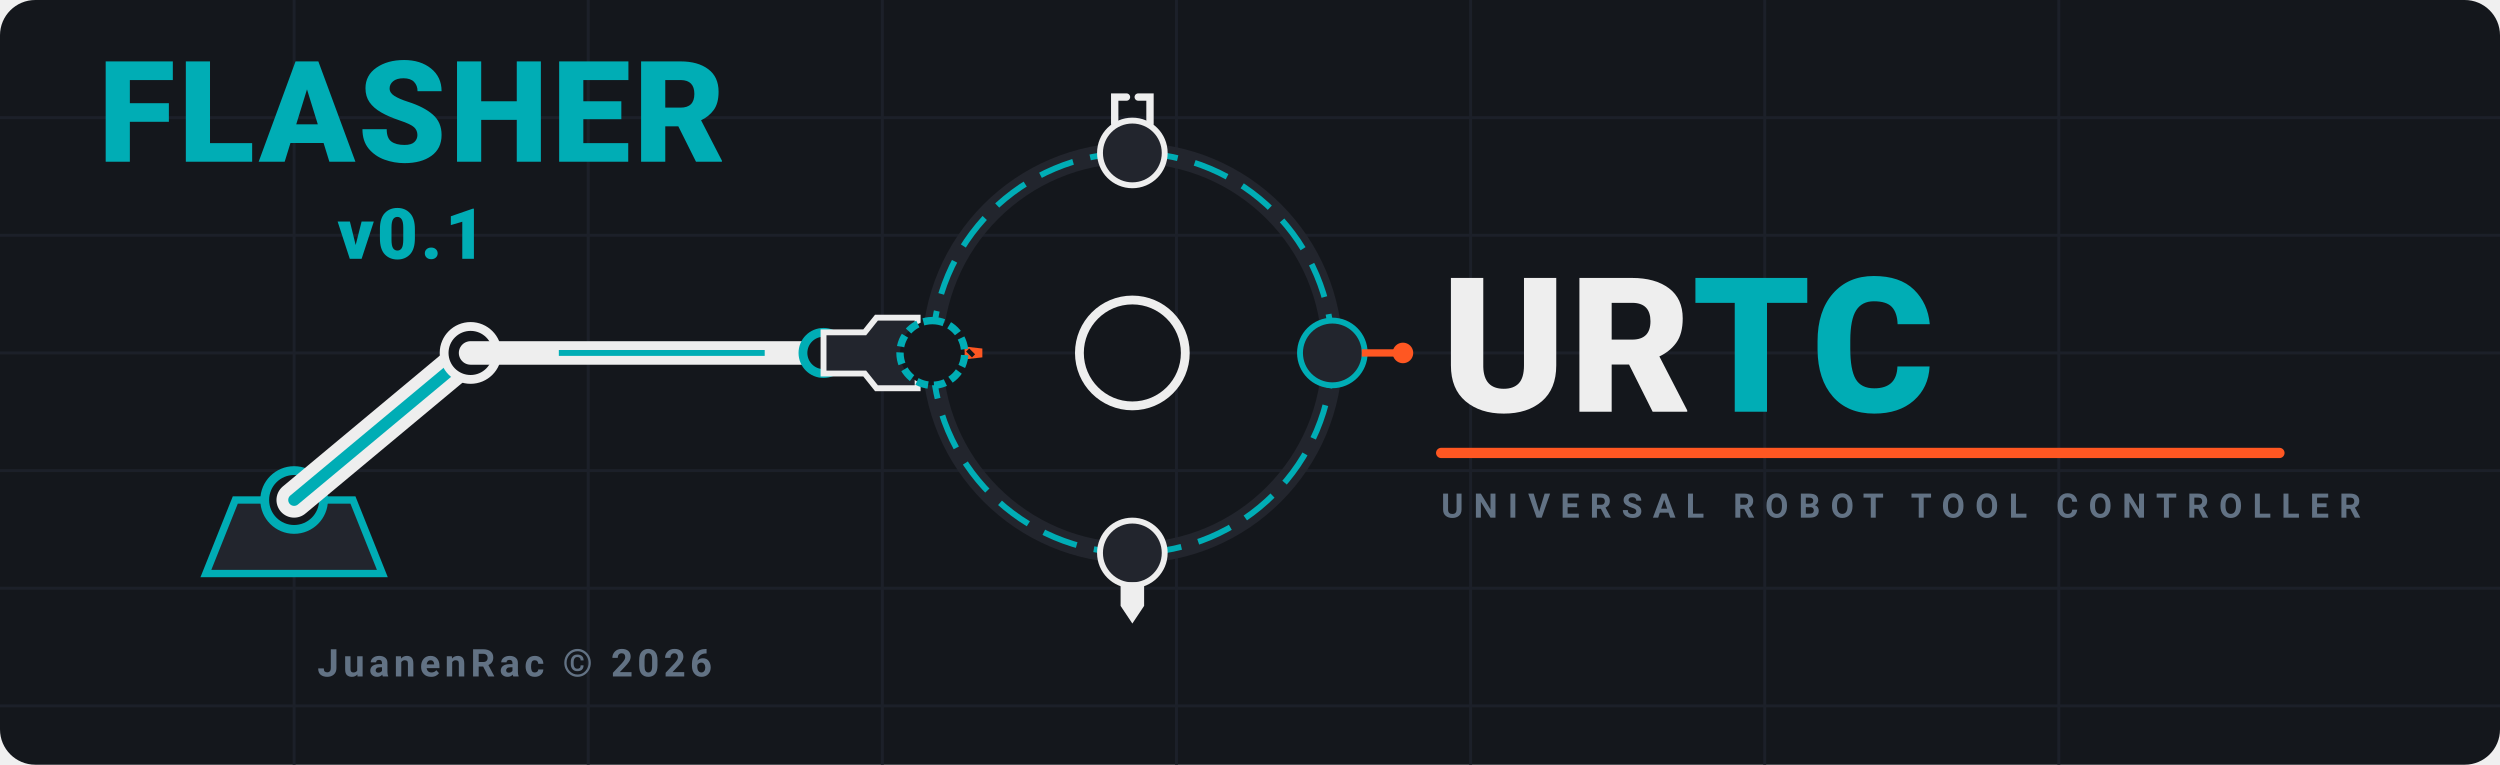
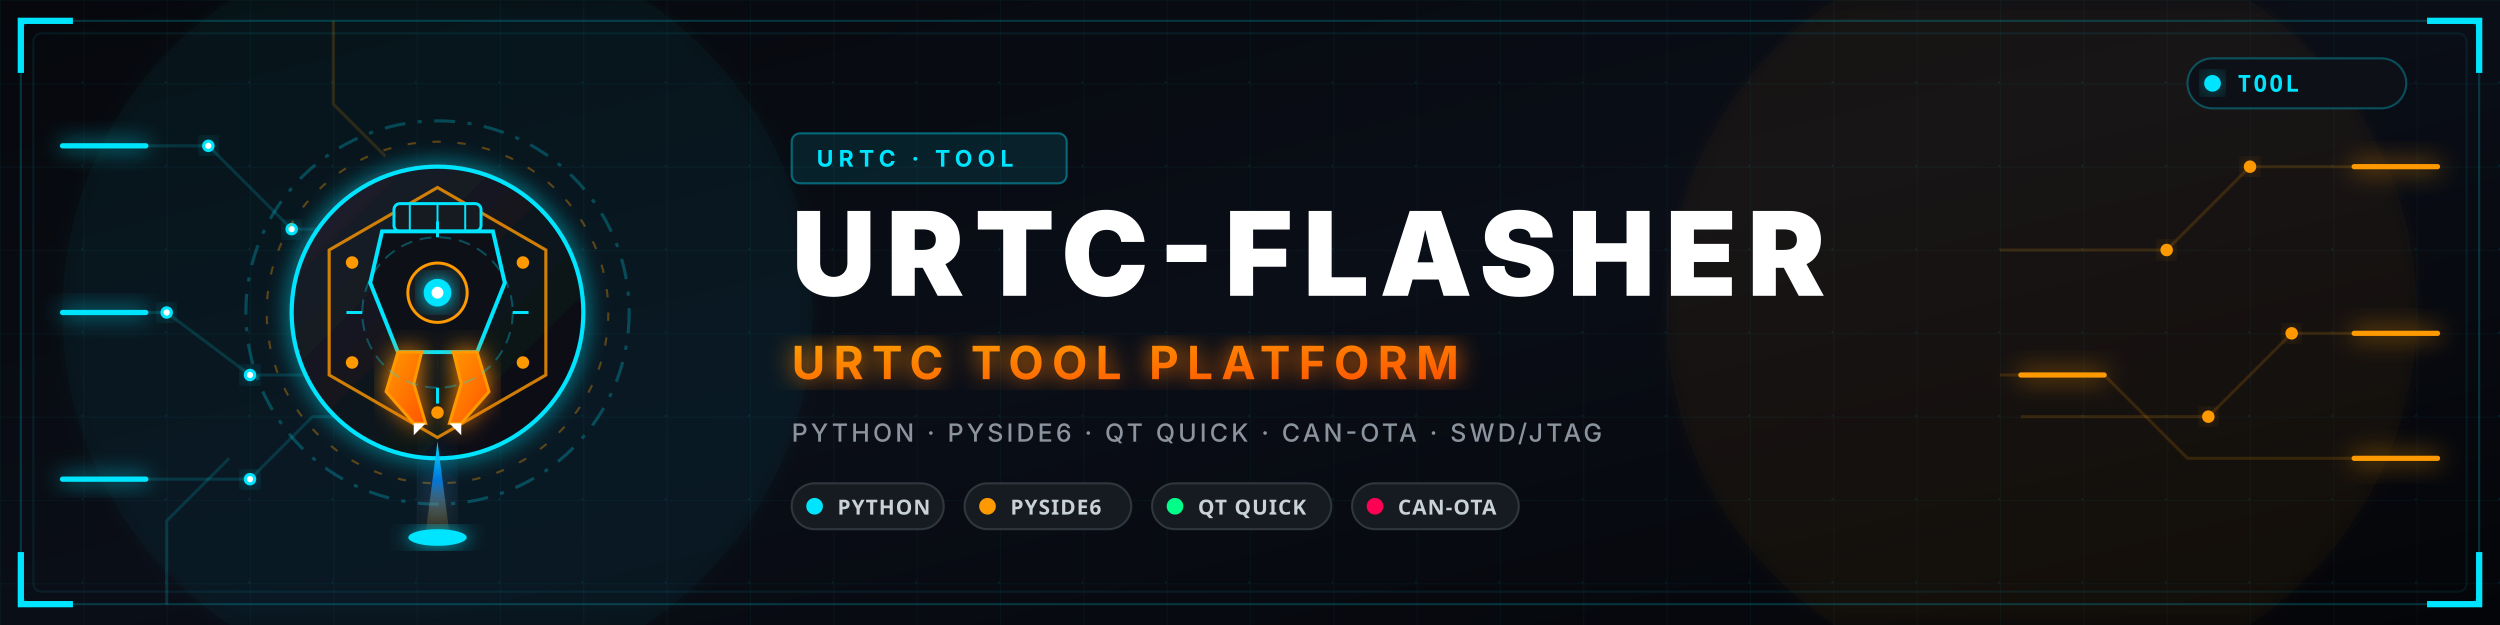
- <svg xmlns="http://www.w3.org/2000/svg" viewBox="0 0 850 260" width="100%" height="100%">
-   <rect width="100%" height="100%" fill="#14171C" rx="12" />
-   <g stroke="#1C2029" stroke-width="1">
-     <path d="M 0,40 L 850,40 M 0,80 L 850,80 M 0,120 L 850,120 M 0,160 L 850,160 M 0,200 L 850,200 M 0,240 L 850,240" />
-     <path d="M 100,0 L 100,260 M 200,0 L 200,260 M 300,0 L 300,260 M 400,0 L 400,260 M 500,0 L 500,260 M 600,0 L 600,260 M 700,0 L 700,260" />
-   </g>
-   <g transform="translate(40, 35)">
-     <g transform="translate(10, 0)">
-       <path d="M 20,160 L 80,160 L 70,135 L 30,135 Z" fill="#22252D" stroke="#00ADB5" stroke-width="2.5" />
-       <circle cx="50" cy="135" r="10" fill="#14171C" stroke="#00ADB5" stroke-width="3" />
-       <path d="M 50,135 L 110,85" stroke="#EEEEEE" stroke-width="12" stroke-linecap="round" />
-       <path d="M 50,135 L 110,85" stroke="#00ADB5" stroke-width="4" stroke-linecap="round" />
-       <circle cx="110" cy="85" r="9" fill="#14171C" stroke="#EEEEEE" stroke-width="3" />
-       <path d="M 110,85 L 230,85" stroke="#EEEEEE" stroke-width="8" stroke-linecap="round" />
-       <path d="M 140,85 L 210,85" stroke="#00ADB5" stroke-width="2" />
-       <circle cx="230" cy="85" r="7" fill="#14171C" stroke="#00ADB5" stroke-width="3" />
-       <g transform="translate(230, 85)">
-         <path d="M 0,-7 L 14,-7 L 18,-12 L 32,-12 L 32,12 L 18,12 L 14,7 L 0,7 Z" fill="#22252D" stroke="#EEEEEE" stroke-width="2" />
-         <path d="M 32,-4 L 54,-1.5 L 54,1.5 L 32,4 Z" fill="#FF5722" />
-         <path d="M 37,-3 L 40,3 M 43,-2 L 46,2 M 49,-1 L 51,1" stroke="#14171C" stroke-width="1.5" />
+ <svg xmlns="http://www.w3.org/2000/svg" viewBox="0 0 1200 300" width="100%" height="100%">
+   <defs>
+     <linearGradient id="bgGlow" x1="0%" y1="0%" x2="100%" y2="100%">
+       <stop offset="0%" stop-color="#06080C" />
+       <stop offset="50%" stop-color="#0A0E17" />
+       <stop offset="100%" stop-color="#040508" />
+     </linearGradient>
+     <linearGradient id="cyanGlow" x1="0%" y1="0%" x2="100%" y2="0%">
+       <stop offset="0%" stop-color="#00E5FF" stop-opacity="0.9" />
+       <stop offset="100%" stop-color="#0088FF" stop-opacity="0.9" />
+     </linearGradient>
+     <linearGradient id="goldGlow" x1="0%" y1="0%" x2="100%" y2="100%">
+       <stop offset="0%" stop-color="#FF9900" />
+       <stop offset="100%" stop-color="#FF5500" />
+     </linearGradient>
+     <linearGradient id="canBeam" x1="0%" y1="0%" x2="0%" y2="100%">
+       <stop offset="0%" stop-color="#00E5FF" stop-opacity="1" />
+       <stop offset="40%" stop-color="#0088FF" stop-opacity="0.8" />
+       <stop offset="100%" stop-color="#FF9900" stop-opacity="0" />
+     </linearGradient>
+     <linearGradient id="metalGradient" x1="0%" y1="0%" x2="100%" y2="100%">
+       <stop offset="0%" stop-color="#1F2430" />
+       <stop offset="50%" stop-color="#11151C" />
+       <stop offset="100%" stop-color="#0A0D12" />
+     </linearGradient>
+     <filter id="glowCyan" x="-30%" y="-30%" width="160%" height="160%">
+       <feGaussianBlur stdDeviation="5" result="blur" />
+       <feMerge>
+         <feMergeNode in="blur" />
+         <feMergeNode in="SourceGraphic" />
+       </feMerge>
+     </filter>
+     <filter id="glowGold" x="-30%" y="-30%" width="160%" height="160%">
+       <feGaussianBlur stdDeviation="6" result="blur" />
+       <feMerge>
+         <feMergeNode in="blur" />
+         <feMergeNode in="SourceGraphic" />
+       </feMerge>
+     </filter>
+     <filter id="glowBeam" x="-30%" y="-30%" width="160%" height="160%">
+       <feGaussianBlur stdDeviation="8" result="blur" />
+       <feMerge>
+         <feMergeNode in="blur" />
+         <feMergeNode in="SourceGraphic" />
+       </feMerge>
+     </filter>
+     <pattern id="cyberGrid" width="40" height="40" patternUnits="userSpaceOnUse">
+       <path d="M 40 0 L 0 0 0 40" fill="none" stroke="#00E5FF" stroke-opacity="0.04" stroke-width="1" />
+       <circle cx="40" cy="40" r="1" fill="#00E5FF" fill-opacity="0.1" />
+     </pattern>
+     <g id="pcbNode">
+       <circle cx="0" cy="0" r="3" fill="#00E5FF" filter="url(#glowCyan)" />
+       <circle cx="0" cy="0" r="1.5" fill="#FFFFFF" />
+     </g>
+   </defs>
+   <rect width="1200" height="300" fill="url(#bgGlow)" />
+   <rect width="1200" height="300" fill="url(#cyberGrid)" />
+   <circle cx="210" cy="150" r="180" fill="#00E5FF" fill-opacity="0.03" filter="url(#glowCyan)">
+     <animate attributeName="fill-opacity" values="0.02;0.05;0.02" dur="6s" repeatCount="indefinite" />
+   </circle>
+   <circle cx="980" cy="150" r="180" fill="#FF9900" fill-opacity="0.03" filter="url(#glowGold)">
+     <animate attributeName="fill-opacity" values="0.02;0.05;0.02" dur="6s" repeatCount="indefinite" />
+   </circle>
+   <rect x="10" y="10" width="1180" height="280" fill="none" stroke="#00E5FF" stroke-opacity="0.2" stroke-width="1" rx="6" />
+   <rect x="16" y="16" width="1168" height="268" fill="none" stroke="#00E5FF" stroke-opacity="0.08" stroke-width="1" rx="4" />
+   <path d="M 10 35 L 10 10 L 35 10" fill="none" stroke="#00E5FF" stroke-width="3">
+     <animate attributeName="stroke-opacity" values="0.6;1;0.6" dur="3s" repeatCount="indefinite" />
+   </path>
+   <path d="M 1190 35 L 1190 10 L 1165 10" fill="none" stroke="#00E5FF" stroke-width="3">
+     <animate attributeName="stroke-opacity" values="0.6;1;0.6" dur="3s" repeatCount="indefinite" />
+   </path>
+   <path d="M 10 265 L 10 290 L 35 290" fill="none" stroke="#00E5FF" stroke-width="3">
+     <animate attributeName="stroke-opacity" values="0.6;1;0.6" dur="3s" repeatCount="indefinite" />
+   </path>
+   <path d="M 1190 265 L 1190 290 L 1165 290" fill="none" stroke="#00E5FF" stroke-width="3">
+     <animate attributeName="stroke-opacity" values="0.6;1;0.6" dur="3s" repeatCount="indefinite" />
+   </path>
+   <g stroke="#00E5FF" stroke-opacity="0.15" stroke-width="1.5" fill="none">
+     <path d="M 30 70 L 100 70 L 140 110 L 180 110" />
+     <path d="M 30 150 L 80 150 L 120 180 L 160 180" />
+     <path d="M 30 230 L 120 230 L 150 200 L 175 200" />
+     <path d="M 80 290 L 80 250 L 110 220" />
+     <path d="M 160 10 L 160 50 L 185 75" stroke="#FF9900" stroke-opacity="0.15" />
+   </g>
+   <g fill="none" stroke-linecap="round" stroke-linejoin="round">
+     <path d="M 30 70 L 100 70 L 140 110 L 180 110" stroke="#00E5FF" stroke-width="2.5" stroke-dasharray="40, 200" filter="url(#glowCyan)">
+       <animate attributeName="stroke-dashoffset" values="240;0" dur="3s" repeatCount="indefinite" />
+     </path>
+     <path d="M 30 150 L 80 150 L 120 180 L 160 180" stroke="#00E5FF" stroke-width="2.5" stroke-dasharray="40, 180" filter="url(#glowCyan)">
+       <animate attributeName="stroke-dashoffset" values="220;0" dur="3.5s" repeatCount="indefinite" />
+     </path>
+     <path d="M 30 230 L 120 230 L 150 200 L 175 200" stroke="#00E5FF" stroke-width="2.5" stroke-dasharray="40, 190" filter="url(#glowCyan)">
+       <animate attributeName="stroke-dashoffset" values="230;0" dur="3.2s" repeatCount="indefinite" />
+     </path>
+   </g>
+   <use href="#pcbNode" x="100" y="70" />
+   <use href="#pcbNode" x="140" y="110" />
+   <use href="#pcbNode" x="80" y="150" />
+   <use href="#pcbNode" x="120" y="180" />
+   <use href="#pcbNode" x="120" y="230" />
+   <g stroke="#FF9900" stroke-opacity="0.15" stroke-width="1.5" fill="none">
+     <path d="M 1170 80 L 1080 80 L 1040 120 L 960 120" />
+     <path d="M 1170 160 L 1100 160 L 1060 200 L 970 200" />
+     <path d="M 1170 220 L 1050 220 L 1010 180 M 1010 180 L 960 180" />
+   </g>
+   <g fill="none" stroke-linecap="round" stroke-linejoin="round">
+     <path d="M 1170 80 L 1080 80 L 1040 120 L 960 120" stroke="#FF9900" stroke-width="2.5" stroke-dasharray="40, 230" filter="url(#glowGold)">
+       <animate attributeName="stroke-dashoffset" values="0;270" dur="3.5s" repeatCount="indefinite" />
+     </path>
+     <path d="M 1170 160 L 1100 160 L 1060 200 L 970 200" stroke="#FF9900" stroke-width="2.5" stroke-dasharray="40, 240" filter="url(#glowGold)">
+       <animate attributeName="stroke-dashoffset" values="0;280" dur="3.8s" repeatCount="indefinite" />
+     </path>
+     <path d="M 1170 220 L 1050 220 L 1010 180 M 1010 180 L 960 180" stroke="#FF9900" stroke-width="2.5" stroke-dasharray="40, 250" filter="url(#glowGold)">
+       <animate attributeName="stroke-dashoffset" values="0;290" dur="4s" repeatCount="indefinite" />
+     </path>
+   </g>
+   <circle cx="1080" cy="80" r="3" fill="#FF9900" filter="url(#glowGold)" />
+   <circle cx="1040" cy="120" r="3" fill="#FF9900" filter="url(#glowGold)" />
+   <circle cx="1100" cy="160" r="3" fill="#FF9900" filter="url(#glowGold)" />
+   <circle cx="1060" cy="200" r="3" fill="#FF9900" filter="url(#glowGold)" />
+   <g transform="translate(210, 150)">
+     <g>
+       <circle cx="0" cy="0" r="92" fill="none" stroke="#00E5FF" stroke-opacity="0.25" stroke-width="1.5" stroke-dasharray="10,6,2,6" />
+       <circle cx="0" cy="0" r="82" fill="none" stroke="#FF9900" stroke-opacity="0.35" stroke-width="1" stroke-dasharray="4,8" />
+       <animateTransform attributeName="transform" type="rotate" from="0 0 0" to="360 0 0" dur="30s" repeatCount="indefinite" />
+     </g>
+     <circle cx="0" cy="0" r="70" fill="url(#metalGradient)" stroke="#00E5FF" stroke-width="2" filter="url(#glowCyan)" />
+     <g>
+       <polygon points="0,-60 52,-30 52,30 0,60 -52,30 -52,-30" fill="none" stroke="#FF9900" stroke-width="1.5" stroke-opacity="0.8" />
+       <circle cx="0" cy="-48" r="3" fill="#FF9900" />
+       <circle cx="41" cy="-24" r="3" fill="#FF9900" />
+       <circle cx="41" cy="24" r="3" fill="#FF9900" />
+       <circle cx="0" cy="48" r="3" fill="#FF9900" />
+       <circle cx="-41" cy="24" r="3" fill="#FF9900" />
+       <circle cx="-41" cy="-24" r="3" fill="#FF9900" />
+       <animateTransform attributeName="transform" type="rotate" from="360 0 0" to="0 0 0" dur="24s" repeatCount="indefinite" />
+     </g>
+     <g transform="scale(0.95)">
+       <rect x="-22" y="-55" width="44" height="14" rx="3" fill="#161B22" stroke="#00E5FF" stroke-width="1.5" />
+       <line x1="-14" y1="-55" x2="-14" y2="-41" stroke="#00E5FF" stroke-width="1" />
+       <line x1="0" y1="-55" x2="0" y2="-41" stroke="#00E5FF" stroke-width="1" />
+       <line x1="14" y1="-55" x2="14" y2="-41" stroke="#00E5FF" stroke-width="1" />
+       <path d="M -28 -41 L 28 -41 L 34 -15 L 20 20 L -20 20 L -34 -15 Z" fill="#0D1117" stroke="#00E5FF" stroke-width="2" />
+       <circle cx="0" cy="-10" r="15" fill="#161B22" stroke="#FF9900" stroke-width="1.5" />
+       <circle cx="0" cy="-10" r="7" fill="#00E5FF" filter="url(#glowCyan)">
+         <animate attributeName="opacity" values="0.4;1;0.4" dur="1.8s" repeatCount="indefinite" />
+       </circle>
+       <circle cx="0" cy="-10" r="3" fill="#FFFFFF" />
+       <g>
+         <path d="M -20 20 L -26 40 L -12 56 L -6 56 L -12 36 L -8 20 Z" fill="url(#goldGlow)" stroke="#FF9900" stroke-width="1.5" filter="url(#glowGold)" />
+         <path d="M -12 56 L -12 62 L -6 56 Z" fill="#FFFFFF" />
+         <animateTransform attributeName="transform" type="translate" values="0,0; -2,0; 0,0" dur="2s" repeatCount="indefinite" />
      </g>
-     </g>
-     <g transform="translate(345, 85)">
-       <circle cx="0" cy="0" r="68" fill="none" stroke="#22252D" stroke-width="7" />
-       <circle cx="0" cy="0" r="68" fill="none" stroke="#00ADB5" stroke-width="2" stroke-dasharray="12, 6" />
-       <circle cx="0" cy="0" r="18" fill="#14171C" stroke="#EEEEEE" stroke-width="3" />
-       <g transform="rotate(0) translate(0, -68)">
-         <circle cx="0" cy="0" r="11" fill="#22252D" stroke="#EEEEEE" stroke-width="2" />
-         <path d="M -6,-10 L -6,-19 L -2,-19 M 6,-10 L 6,-19 L 2,-19" stroke="#EEEEEE" stroke-width="2.5" fill="none" stroke-linecap="round" />
+       <g>
+         <path d="M 20 20 L 26 40 L 12 56 L 6 56 L 12 36 L 8 20 Z" fill="url(#goldGlow)" stroke="#FF9900" stroke-width="1.5" filter="url(#glowGold)" />
+         <path d="M 12 56 L 12 62 L 6 56 Z" fill="#FFFFFF" />
+         <animateTransform attributeName="transform" type="translate" values="0,0; 2,0; 0,0" dur="2s" repeatCount="indefinite" />
      </g>
-       <g transform="rotate(90) translate(0, -68)">
-         <circle cx="0" cy="0" r="11" fill="#22252D" stroke="#00ADB5" stroke-width="2" />
-         <path d="M 0,-10 L 0,-24" stroke="#FF5722" stroke-width="2.5" />
-         <circle cx="0" cy="-24" r="3.5" fill="#FF5722" />
-       </g>
-       <g transform="rotate(180) translate(0, -68)">
-         <circle cx="0" cy="0" r="11" fill="#22252D" stroke="#EEEEEE" stroke-width="2" />
-         <path d="M -4,-10 L -4,-18 L 0,-24 L 4,-18 L 4,-10 Z" fill="#EEEEEE" />
-       </g>
-       <g transform="rotate(270) translate(0, -68)">
-         <circle cx="0" cy="0" r="11" fill="#14171C" stroke="#00ADB5" stroke-width="2.5" stroke-dasharray="4,2" />
-       </g>
-     </g>
-   </g>
-   <text x="140" y="55" text-anchor="middle" font-family="'Segoe UI', Roboto, 'Arial Black', sans-serif" font-weight="800" font-size="48" fill="#00ADB5" letter-spacing="1">FLASHER</text>
-   <text x="140" y="88" text-anchor="middle" font-family="'Segoe UI', Roboto, 'Arial Black', sans-serif" font-weight="800" font-size="24" fill="#00ADB5" letter-spacing="1">v0.1</text>
-   <text x="175" y="230" text-anchor="middle" font-family="'Segoe UI', Roboto, sans-serif" font-weight="700" font-size="13" fill="#627284" letter-spacing="1.5">JuanenRac © 2026</text>
-   <g transform="translate(490, 140)">
-     <text font-family="'Segoe UI', Roboto, 'Arial Black', sans-serif" font-weight="900" font-size="64" fill="#EEEEEE" letter-spacing="1">
-       UR<tspan fill="#00ADB5">TC</tspan>
-     </text>
-     <path d="M 0,14 L 285,14" stroke="#FF5722" stroke-width="3.5" stroke-linecap="round" />
-     <text y="36" font-family="'Segoe UI', Roboto, sans-serif" font-weight="700" font-size="11.5" fill="#627284" letter-spacing="3.5">
-       UNIVERSAL ROBOT TOOL CONTROLLER
-     </text>
+       <line x1="0" y1="20" x2="0" y2="52" stroke="#00E5FF" stroke-width="2" stroke-dasharray="3,3" filter="url(#glowCyan)">
+         <animate attributeName="stroke-dashoffset" values="12;0" dur="0.8s" repeatCount="indefinite" />
+       </line>
+       <circle cx="0" cy="0" r="38" fill="none" stroke="#00E5FF" stroke-opacity="0.3" stroke-width="1" stroke-dasharray="6,4" />
+       <line x1="-46" y1="0" x2="-38" y2="0" stroke="#00E5FF" stroke-width="1.5" />
+       <line x1="38" y1="0" x2="46" y2="0" stroke="#00E5FF" stroke-width="1.5" />
+       <line x1="0" y1="-46" x2="0" y2="-38" stroke="#00E5FF" stroke-width="1.5" />
+       <line x1="0" y1="38" x2="0" y2="46" stroke="#00E5FF" stroke-width="1.5" />
+     </g>
+   </g>
+   <path d="M 210 212 L 204 258 L 216 258 Z" fill="url(#canBeam)" filter="url(#glowBeam)">
+     <animate attributeName="opacity" values="0.3;1;0.3" dur="1.2s" repeatCount="indefinite" />
+   </path>
+   <ellipse cx="210" cy="258" rx="14" ry="4" fill="#00E5FF" filter="url(#glowCyan)">
+     <animate attributeName="rx" values="10;18;10" dur="1.2s" repeatCount="indefinite" />
+     <animate attributeName="opacity" values="0.4;1;0.4" dur="1.2s" repeatCount="indefinite" />
+   </ellipse>
+   <g transform="translate(380, 0)">
+     <g transform="translate(0, 82)">
+       <rect x="0" y="-18" width="132" height="24" rx="4" fill="#00E5FF" fill-opacity="0.1" stroke="#00E5FF" stroke-opacity="0.4" stroke-width="1">
+         <animate attributeName="stroke-opacity" values="0.3;0.8;0.3" dur="4s" repeatCount="indefinite" />
+       </rect>
+       <text x="12" y="-2" font-family="'Inter', 'Segoe UI', 'Roboto', sans-serif" font-weight="700" font-size="11" fill="#00E5FF" letter-spacing="2.5">URTC · TOOL</text>
+     </g>
+     <text x="0" y="142" font-family="'Inter', 'Segoe UI', 'Roboto', sans-serif" font-weight="900" font-size="56" fill="#FFFFFF" letter-spacing="5">URTC-FLASHER</text>
+     <text x="0" y="182" font-family="'Inter', 'Segoe UI', 'Roboto', sans-serif" font-weight="700" font-size="22" fill="url(#goldGlow)" letter-spacing="4" filter="url(#glowGold)">URTC TOOL PLATFORM</text>
+     <text x="0" y="212" font-family="'Inter', 'Segoe UI', 'Roboto', sans-serif" font-weight="500" font-size="12" fill="#8B949E" letter-spacing="1.5">PYTHON · PYSIDE6 · QT QUICK · CAN-OTA · SWD/JTAG</text>
+     <g transform="translate(0, 232)">
+       <rect x="0" y="0" width="73" height="22" rx="11" fill="#161B22" stroke="#30363D" stroke-width="1" />
+       <circle cx="11" cy="11" r="4" fill="#00E5FF">
+         <animate attributeName="opacity" values="0.5;1;0.5" dur="2.0s" repeatCount="indefinite" />
+       </circle>
+       <text x="22" y="15" font-family="sans-serif" font-weight="600" font-size="10" fill="#C9D1D9" letter-spacing="0.5">PYTHON</text>
+       <rect x="83" y="0" width="80" height="22" rx="11" fill="#161B22" stroke="#30363D" stroke-width="1" />
+       <circle cx="94" cy="11" r="4" fill="#FF9900">
+         <animate attributeName="opacity" values="0.5;1;0.5" dur="2.2s" repeatCount="indefinite" />
+       </circle>
+       <text x="105" y="15" font-family="sans-serif" font-weight="600" font-size="10" fill="#C9D1D9" letter-spacing="0.5">PYSIDE6</text>
+       <rect x="173" y="0" width="86" height="22" rx="11" fill="#161B22" stroke="#30363D" stroke-width="1" />
+       <circle cx="184" cy="11" r="4" fill="#00FF88">
+         <animate attributeName="opacity" values="0.5;1;0.5" dur="2.4s" repeatCount="indefinite" />
+       </circle>
+       <text x="195" y="15" font-family="sans-serif" font-weight="600" font-size="10" fill="#C9D1D9" letter-spacing="0.5">QT QUICK</text>
+       <rect x="269" y="0" width="80" height="22" rx="11" fill="#161B22" stroke="#30363D" stroke-width="1" />
+       <circle cx="280" cy="11" r="4" fill="#FF0055">
+         <animate attributeName="opacity" values="0.5;1;0.5" dur="2.6s" repeatCount="indefinite" />
+       </circle>
+       <text x="291" y="15" font-family="sans-serif" font-weight="600" font-size="10" fill="#C9D1D9" letter-spacing="0.5">CAN-OTA</text>
+     </g>
+   </g>
+   <g transform="translate(1060, 42)">
+     <rect x="-10" y="-14" width="105" height="24" rx="12" fill="#0D1117" stroke="#00E5FF" stroke-opacity="0.3" stroke-width="1" />
+     <circle cx="2" cy="-2" r="4" fill="#00E5FF" filter="url(#glowGold)">
+       <animate attributeName="opacity" values="0.3;1;0.3" dur="1.5s" repeatCount="indefinite" />
+     </circle>
+     <text x="14" y="2" font-family="monospace" font-weight="700" font-size="11" fill="#00E5FF" letter-spacing="1">TOOL</text>
  </g>
</svg>
